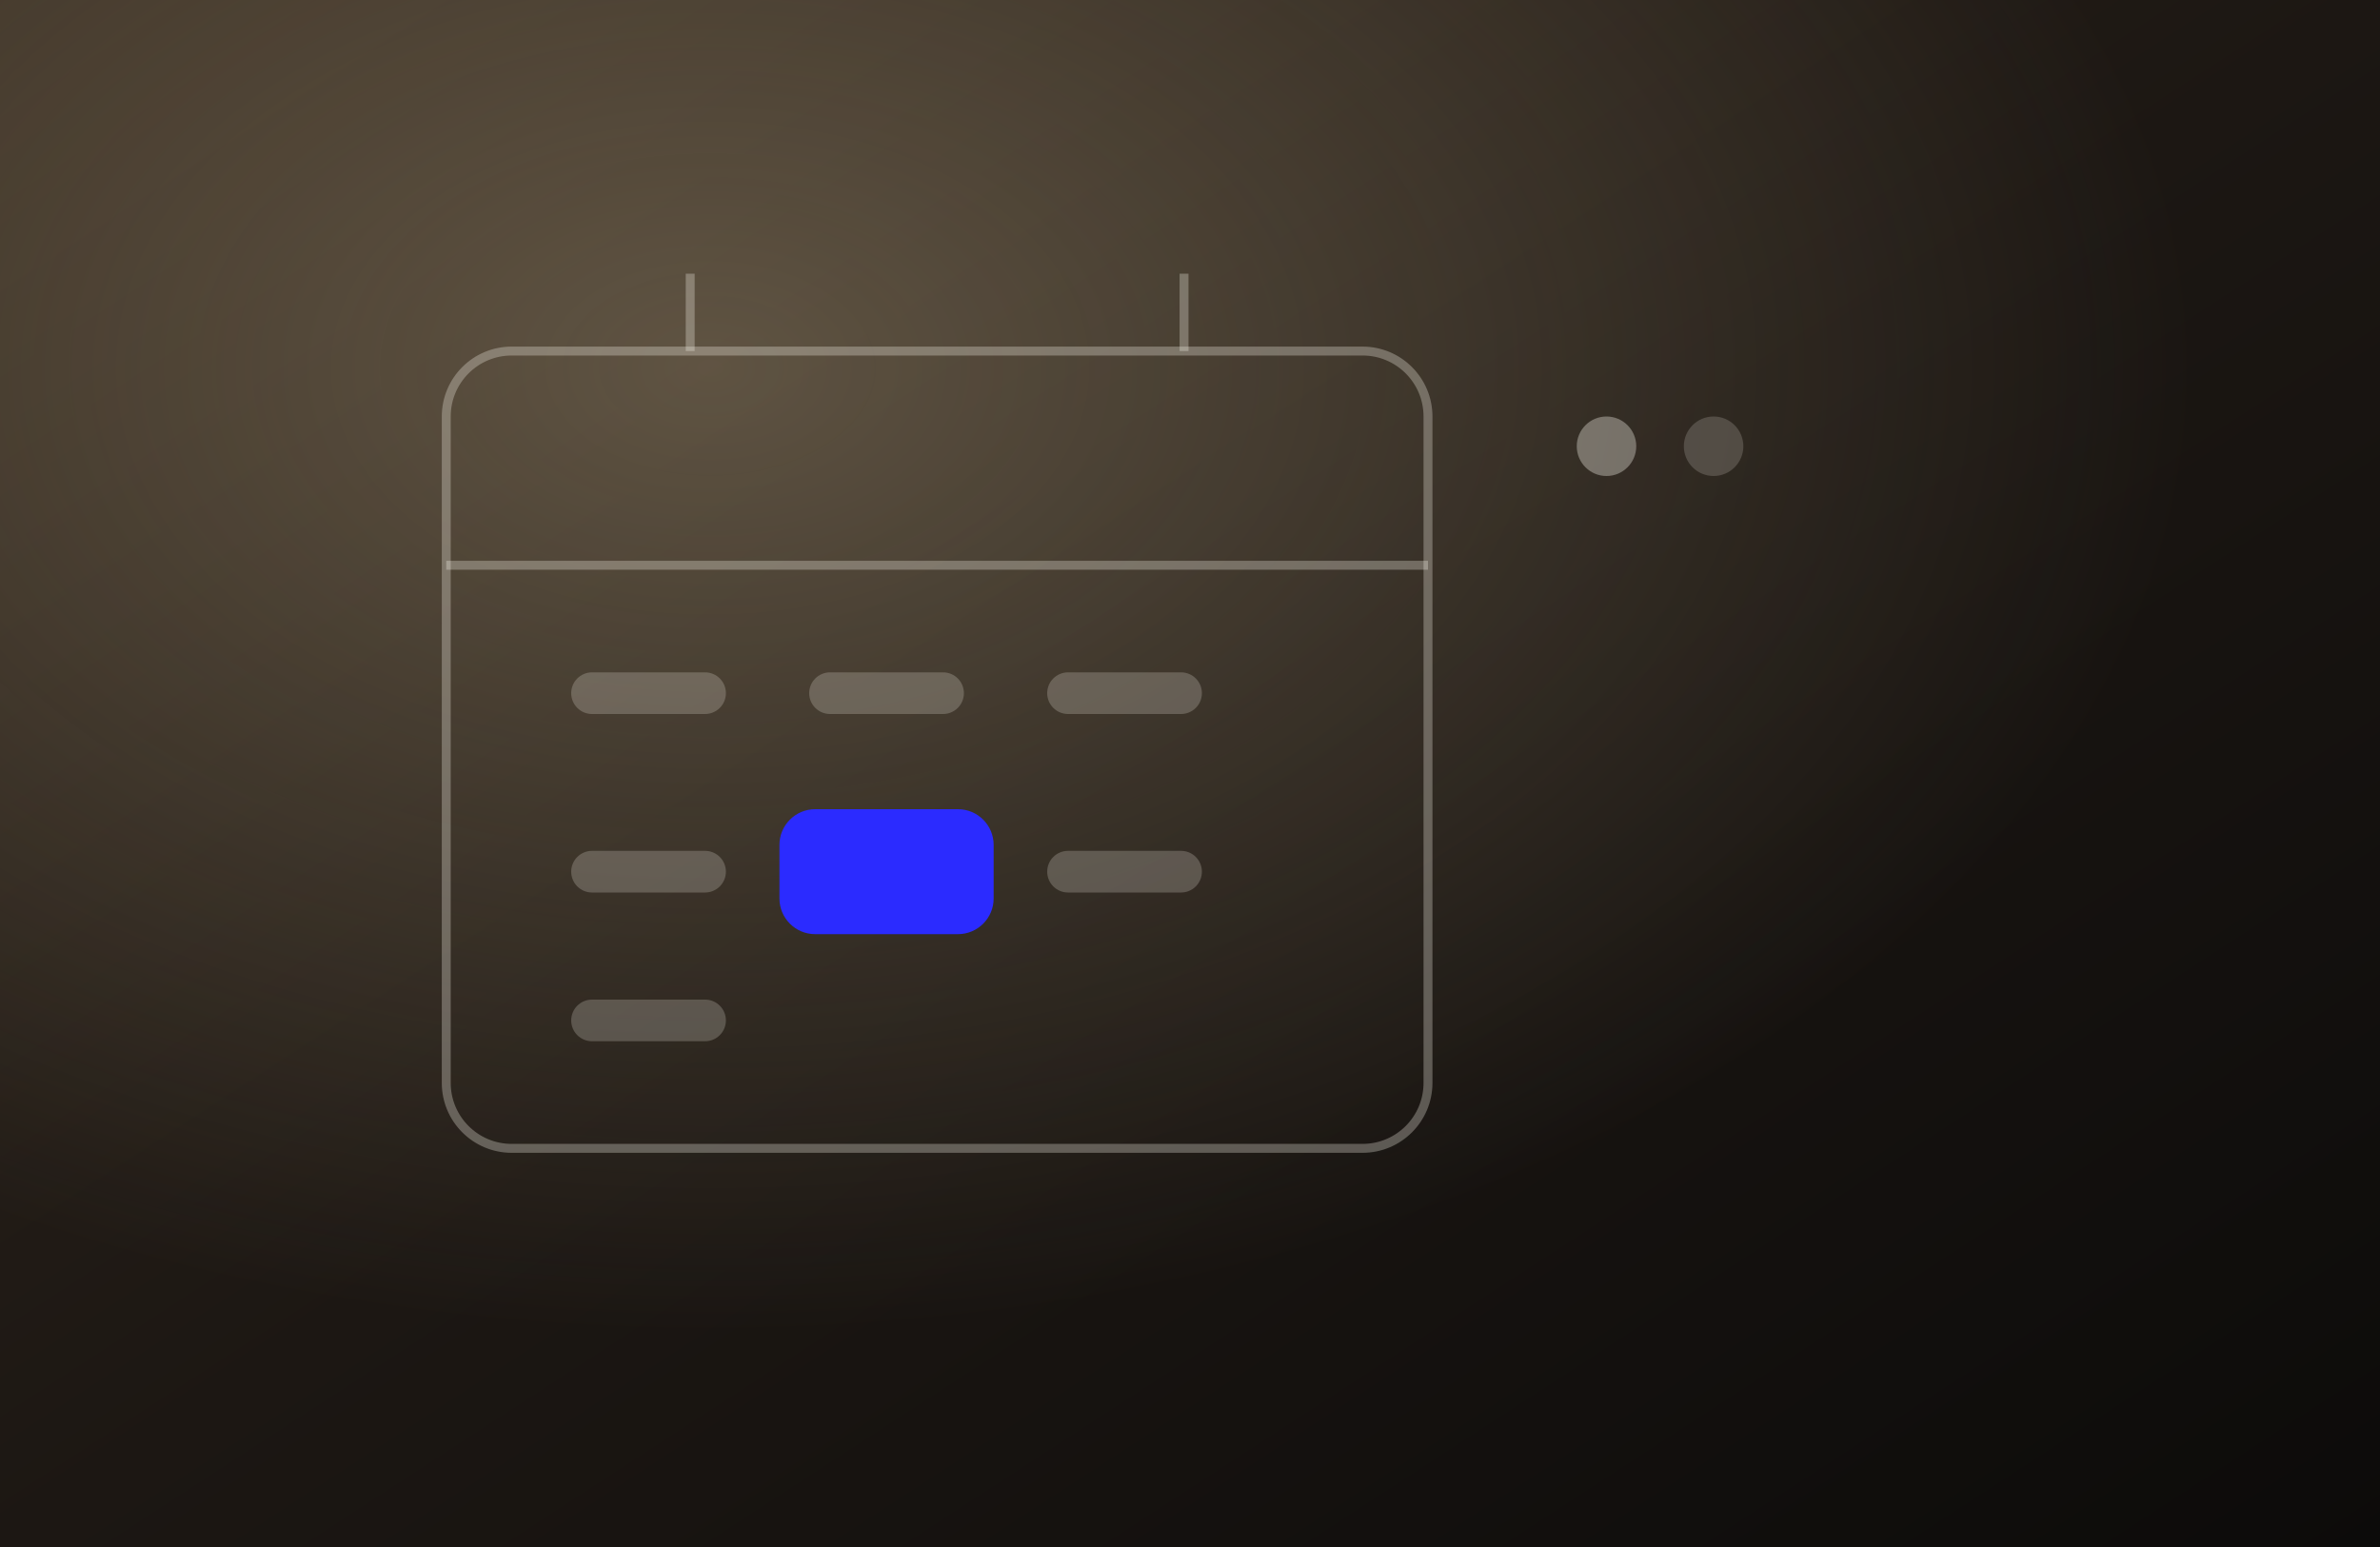
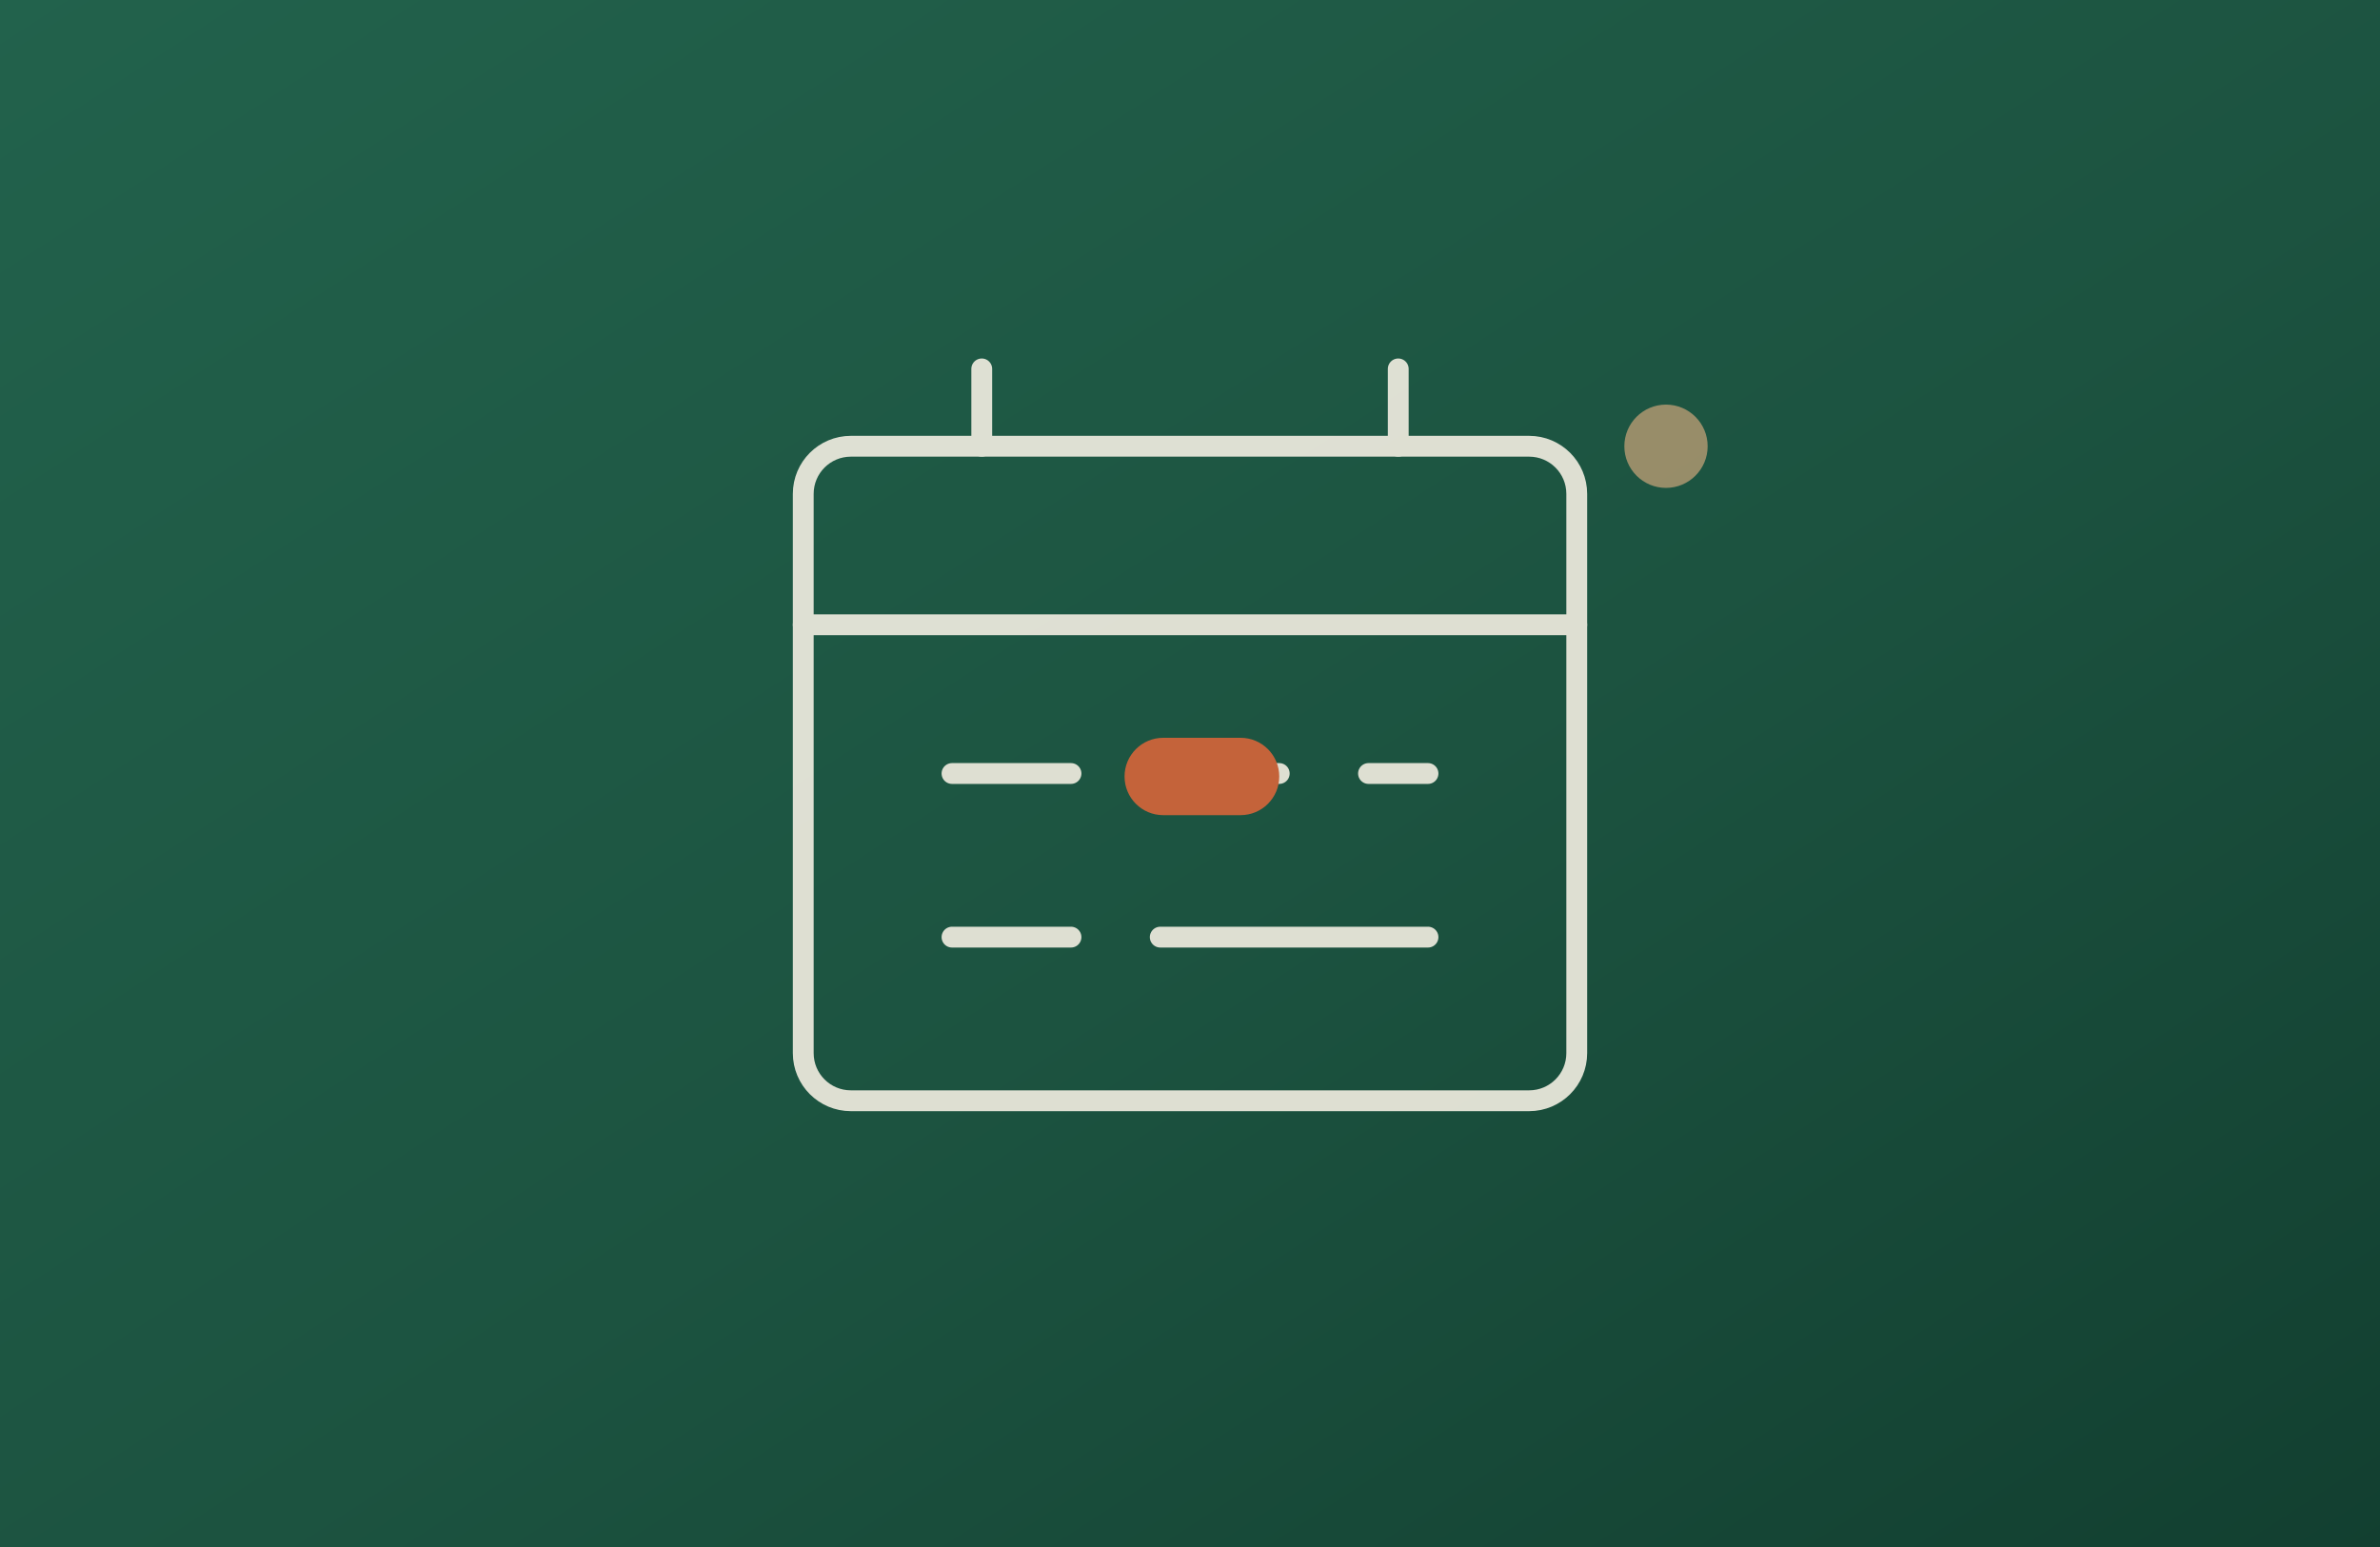
<svg xmlns="http://www.w3.org/2000/svg" viewBox="0 0 800 520" width="800" height="520" role="img" aria-label="Programación: campaña de la próxima temporada">
  <defs>
-     <linearGradient id="dark" x1="0" y1="0" x2="1" y2="1">
-       <stop offset="0" stop-color="#33291f" />
-       <stop offset=".5" stop-color="#1c1713" />
-       <stop offset="1" stop-color="#0c0b0a" />
+     <linearGradient id="forest" x1="0" y1="0" x2="1" y2="1">
+       <stop offset="0" stop-color="#22624c" />
+       <stop offset=".55" stop-color="#1c5340" />
+       <stop offset="1" stop-color="#123f30" />
    </linearGradient>
-     <radialGradient id="halo" cx=".3" cy=".24" r=".62">
-       <stop offset="0" stop-color="#d8c39c" stop-opacity=".32" />
-       <stop offset="1" stop-color="#d8c39c" stop-opacity="0" />
-     </radialGradient>
  </defs>
-   <rect width="800" height="520" fill="url(#dark)" />
-   <rect width="800" height="520" fill="url(#halo)" />
-   <g stroke="#f7f3ea" stroke-opacity=".3" stroke-width="3" fill="none">
-     <rect x="150" y="118" width="330" height="268" rx="22" />
-     <path d="M150 190 H480" />
-     <path d="M232 118 V92 M398 118 V92" />
+   <rect width="800" height="520" fill="url(#forest)" />
+   <g fill="none" stroke="#f3eee2" stroke-width="7" stroke-linejoin="round" stroke-linecap="round" opacity=".9">
+     <rect x="270" y="150" width="260" height="220" rx="16" />
+     <path d="M270 210 h260 M330 150 v-26 M470 150 v-26" />
+     <path d="M320 260 h40 M390 260 h40 M460 260 h20 M320 315 h40 M390 315 h90" />
  </g>
-   <g fill="#f7f3ea" fill-opacity=".22">
-     <rect x="192" y="226" width="52" height="14" rx="7" />
-     <rect x="272" y="226" width="52" height="14" rx="7" />
-     <rect x="352" y="226" width="52" height="14" rx="7" />
-     <rect x="192" y="286" width="52" height="14" rx="7" />
-     <rect x="352" y="286" width="52" height="14" rx="7" />
-     <rect x="192" y="336" width="52" height="14" rx="7" />
-   </g>
-   <rect x="262" y="272" width="72" height="42" rx="12" fill="#2b2bff" />
-   <circle cx="540" cy="150" r="10" fill="#f7f3ea" fill-opacity=".35" />
-   <circle cx="576" cy="150" r="10" fill="#f7f3ea" fill-opacity=".18" />
+   <rect x="378" y="248" width="52" height="26" rx="13" fill="#c4633a" />
+   <circle cx="560" cy="150" r="14" fill="#e9b384" opacity=".6" />
</svg>
